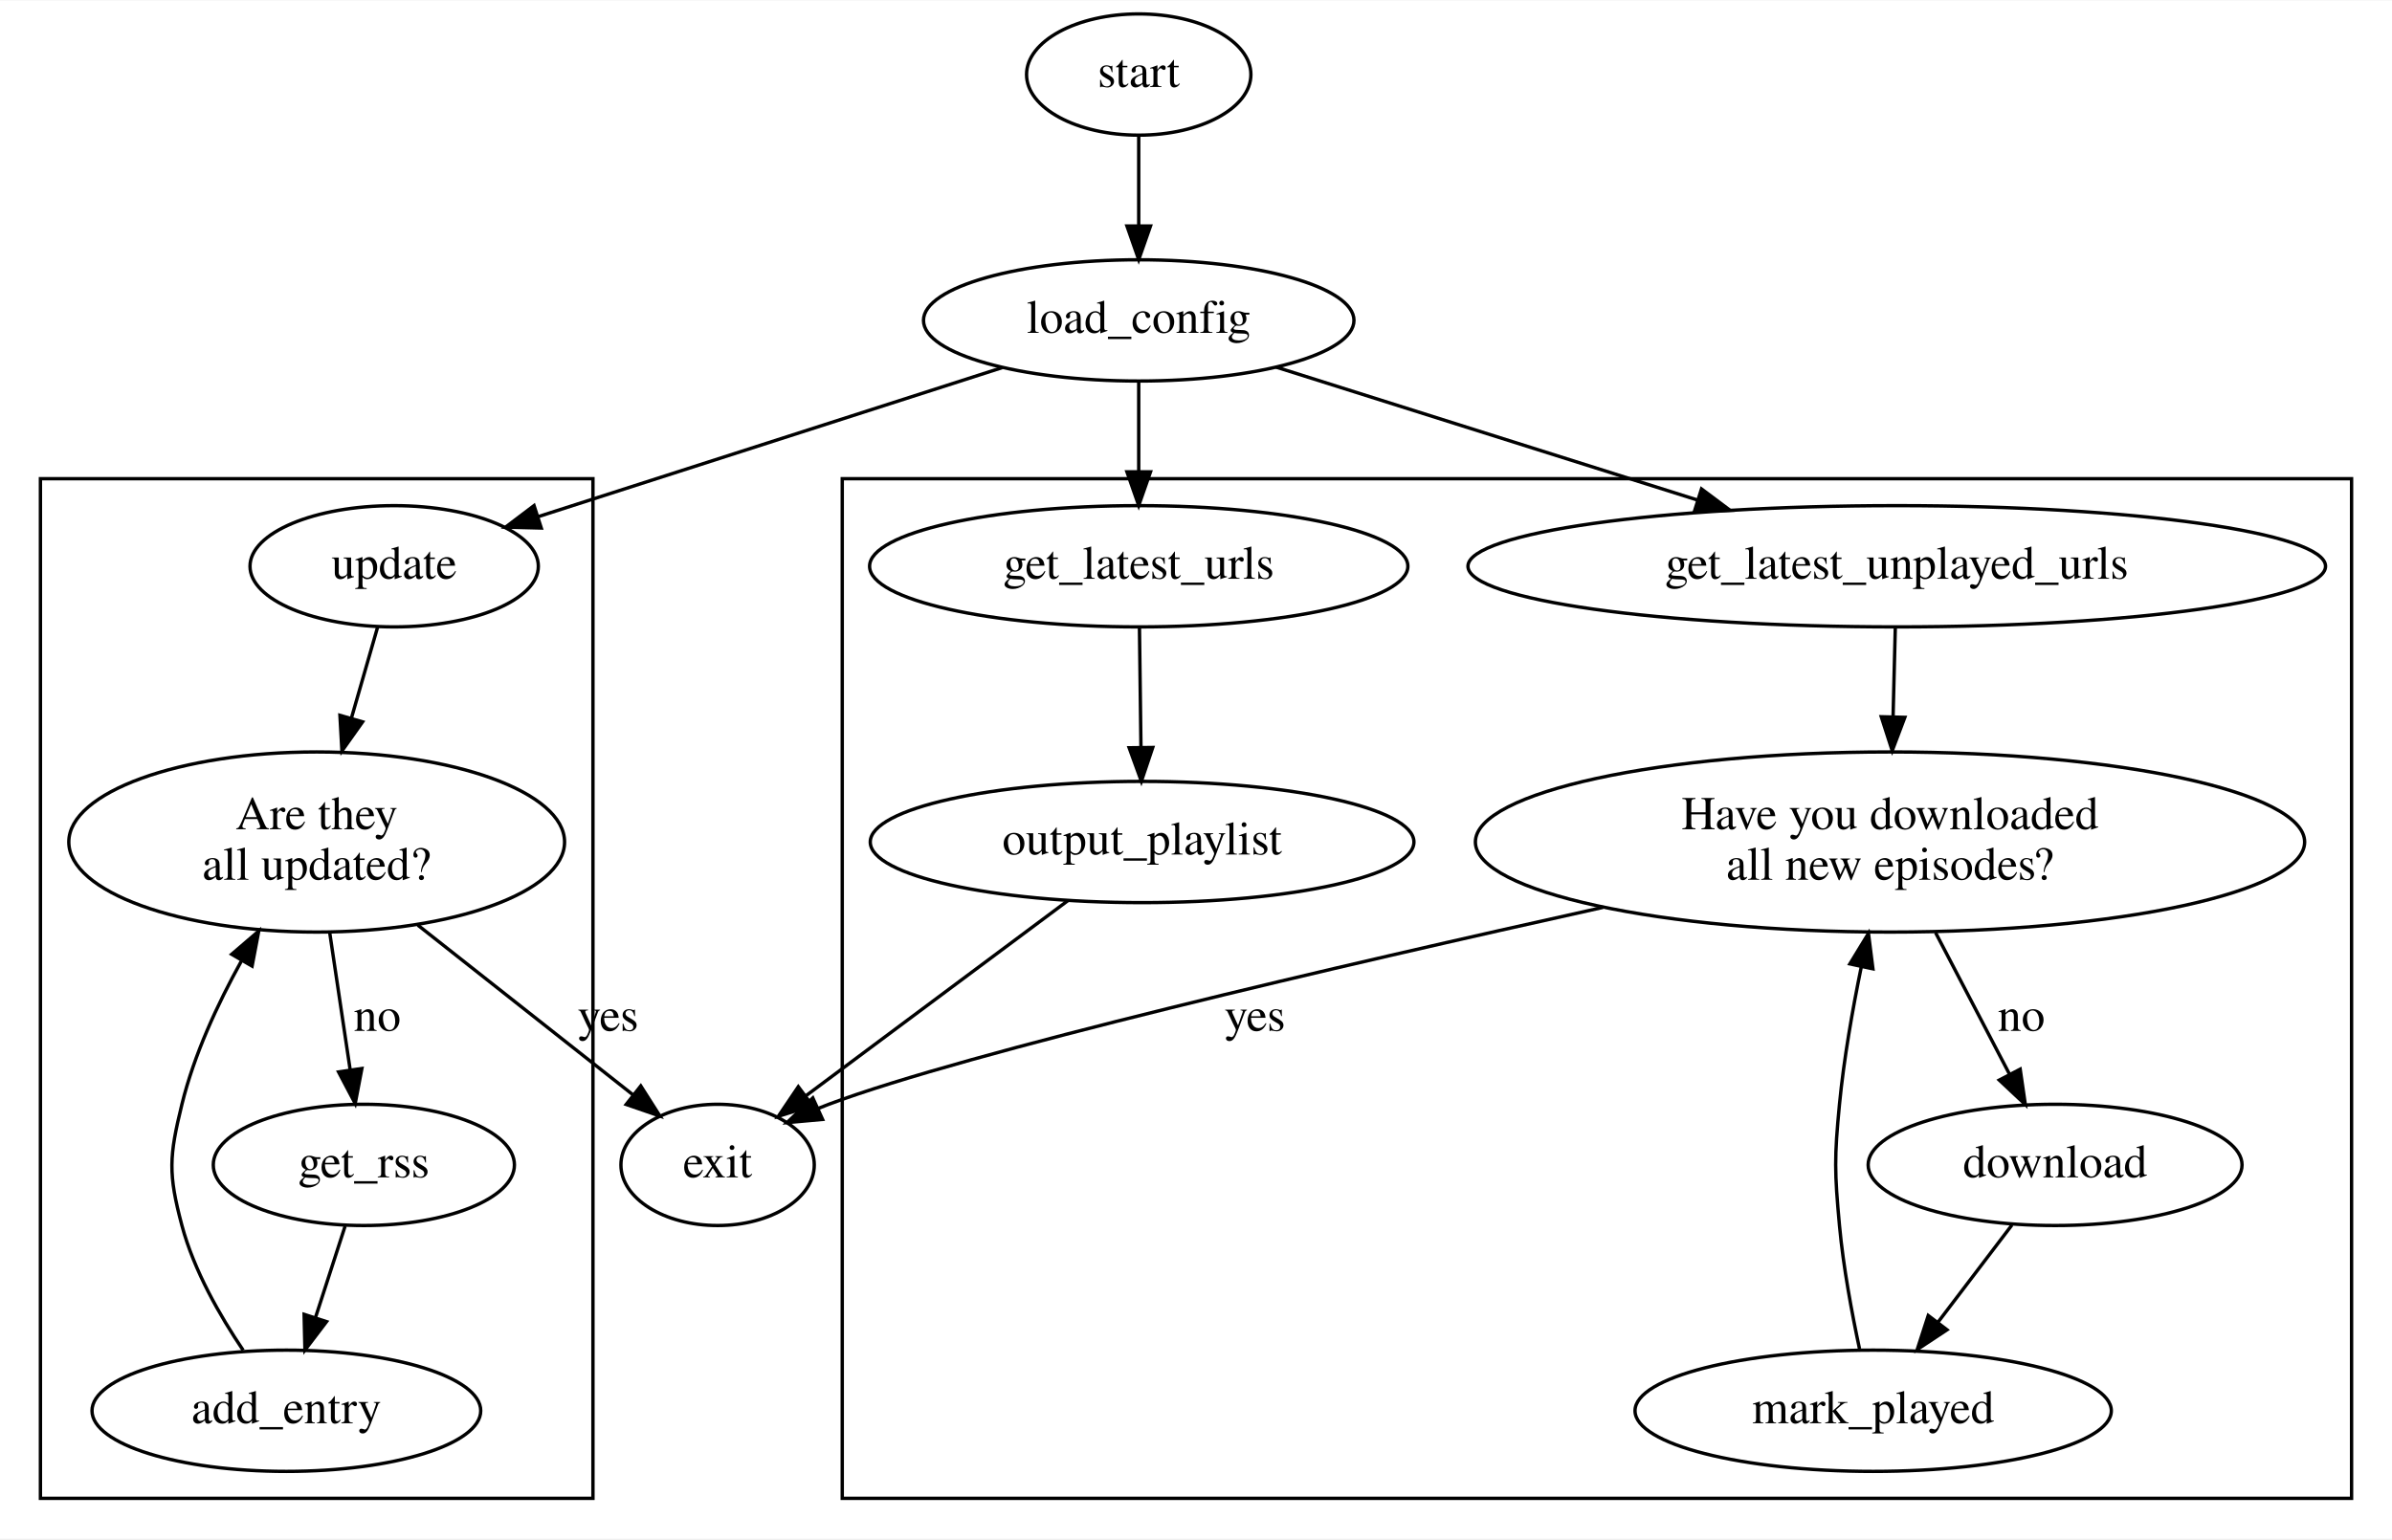
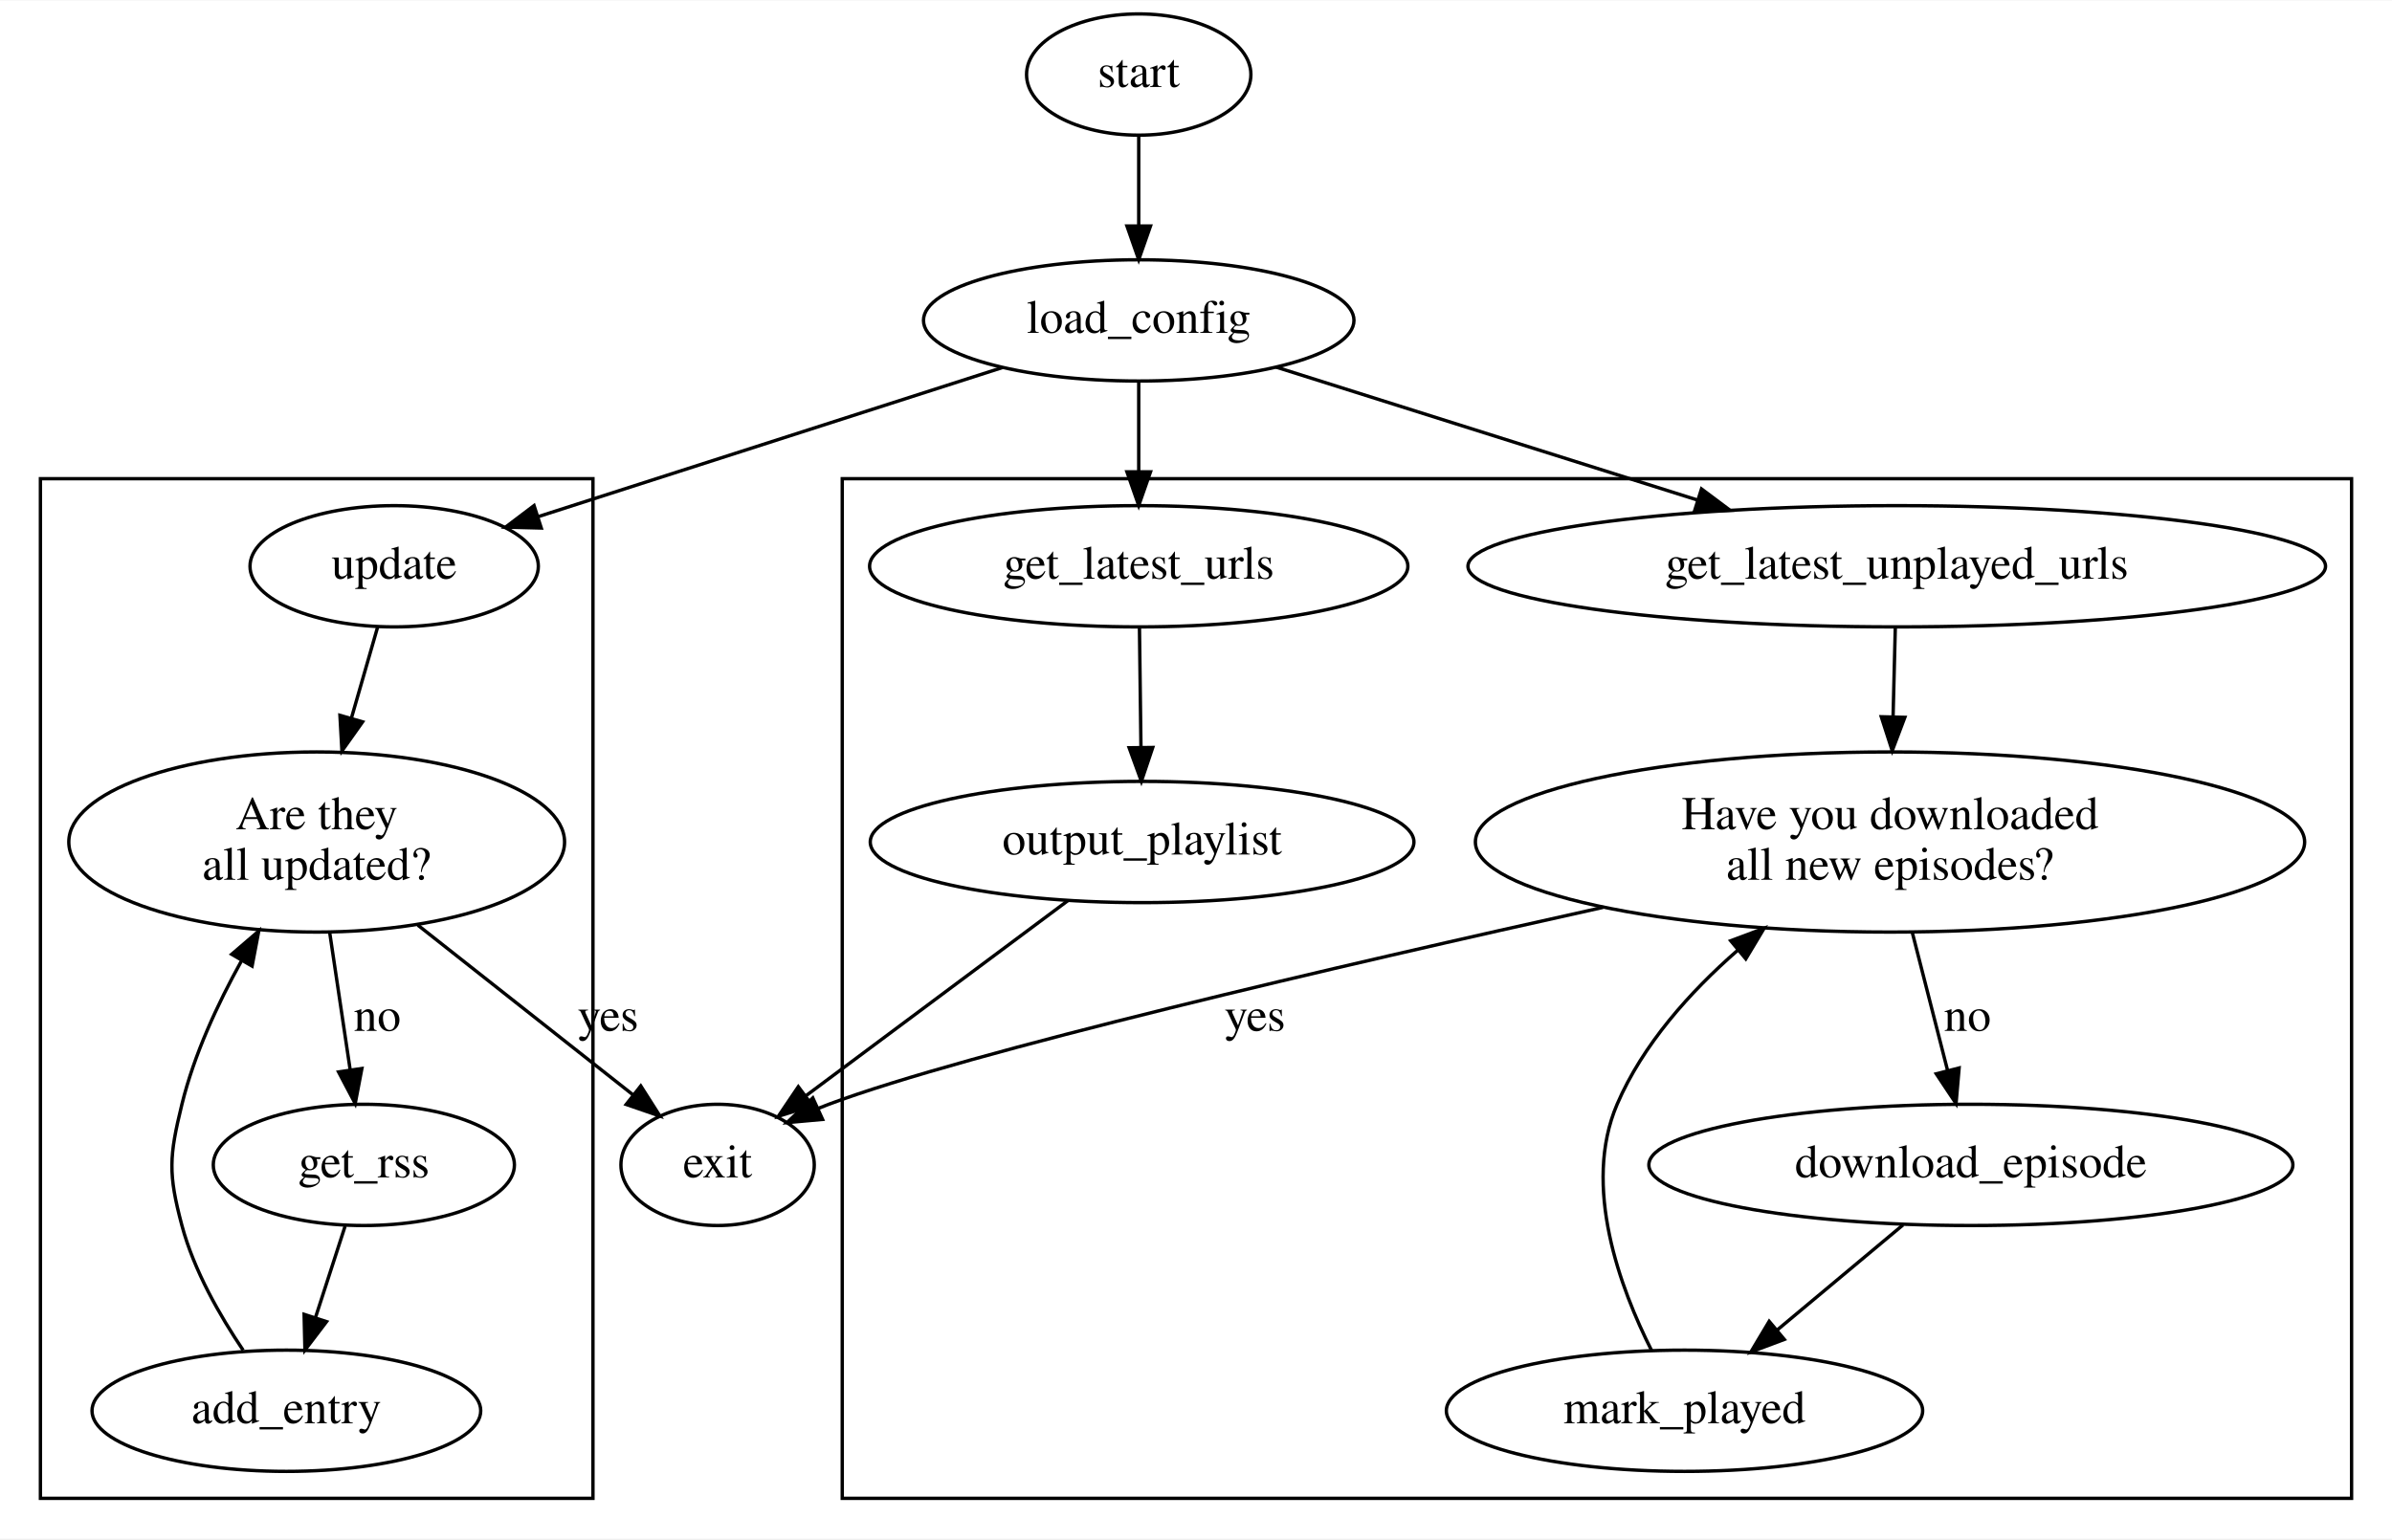
<svg xmlns="http://www.w3.org/2000/svg" width="710pt" height="457pt" viewBox="0.00 0.00 710.00 456.74">
  <g id="graph0" class="graph" transform="scale(1 1) rotate(0) translate(4 452.74)">
    <polygon fill="white" stroke="none" points="-4,4 -4,-452.74 706,-452.74 706,4 -4,4" />
    <g id="clust1" class="cluster">
      <polygon fill="none" stroke="black" points="8,-8 8,-310.74 172,-310.74 172,-8 8,-8" />
    </g>
    <g id="clust2" class="cluster">
      <polygon fill="none" stroke="black" points="246,-8 246,-310.74 694,-310.74 694,-8 246,-8" />
    </g>
    <g id="node1" class="node">
      <ellipse fill="none" stroke="black" cx="334" cy="-430.74" rx="33.295" ry="18" />
      <text text-anchor="middle" x="334" y="-427.04" font-family="Times,serif" font-size="14.00">start</text>
    </g>
    <g id="node2" class="node">
      <ellipse fill="none" stroke="black" cx="334" cy="-357.74" rx="63.889" ry="18" />
      <text text-anchor="middle" x="334" y="-354.04" font-family="Times,serif" font-size="14.00">load_config</text>
    </g>
    <g id="edge1" class="edge">
      <path fill="none" stroke="black" d="M334,-412.553C334,-404.53 334,-394.788 334,-385.809" />
      <polygon fill="black" stroke="black" points="337.5,-385.769 334,-375.769 330.5,-385.769 337.5,-385.769" />
    </g>
    <g id="node3" class="node">
      <ellipse fill="none" stroke="black" cx="113" cy="-284.74" rx="42.793" ry="18" />
      <text text-anchor="middle" x="113" y="-281.04" font-family="Times,serif" font-size="14.00">update</text>
    </g>
    <g id="edge2" class="edge">
      <path fill="none" stroke="black" d="M293.465,-343.718C254.407,-331.17 195.538,-312.257 155.751,-299.475" />
      <polygon fill="black" stroke="black" points="156.662,-296.091 146.071,-296.365 154.521,-302.756 156.662,-296.091" />
    </g>
    <g id="node4" class="node">
      <ellipse fill="none" stroke="black" cx="559" cy="-284.74" rx="127.277" ry="18" />
      <text text-anchor="middle" x="559" y="-281.04" font-family="Times,serif" font-size="14.00">get_latest_unplayed_urls</text>
    </g>
    <g id="edge3" class="edge">
      <path fill="none" stroke="black" d="M374.746,-343.883C409.652,-332.868 460.377,-316.861 499.771,-304.43" />
      <polygon fill="black" stroke="black" points="501.043,-307.699 509.526,-301.352 498.936,-301.023 501.043,-307.699" />
    </g>
    <g id="node5" class="node">
      <ellipse fill="none" stroke="black" cx="334" cy="-284.74" rx="79.886" ry="18" />
      <text text-anchor="middle" x="334" y="-281.04" font-family="Times,serif" font-size="14.00">get_latest_urls</text>
    </g>
    <g id="edge4" class="edge">
      <path fill="none" stroke="black" d="M334,-339.553C334,-331.53 334,-321.788 334,-312.809" />
      <polygon fill="black" stroke="black" points="337.5,-312.769 334,-302.769 330.5,-312.769 337.5,-312.769" />
    </g>
    <g id="node6" class="node">
      <ellipse fill="none" stroke="black" cx="90" cy="-202.87" rx="73.578" ry="26.741" />
      <text text-anchor="middle" x="90" y="-206.67" font-family="Times,serif" font-size="14.00">Are they</text>
      <text text-anchor="middle" x="90" y="-191.67" font-family="Times,serif" font-size="14.00">all updated?</text>
    </g>
    <g id="edge5" class="edge">
      <path fill="none" stroke="black" d="M108.122,-266.802C105.832,-258.849 103.011,-249.051 100.282,-239.574" />
      <polygon fill="black" stroke="black" points="103.628,-238.546 97.497,-229.905 96.901,-240.483 103.628,-238.546" />
    </g>
    <g id="node9" class="node">
      <ellipse fill="none" stroke="black" cx="557" cy="-202.87" rx="123.073" ry="26.741" />
      <text text-anchor="middle" x="557" y="-206.67" font-family="Times,serif" font-size="14.00">Have you downloaded</text>
      <text text-anchor="middle" x="557" y="-191.67" font-family="Times,serif" font-size="14.00">all new episodes?</text>
    </g>
    <g id="edge9" class="edge">
      <path fill="none" stroke="black" d="M558.566,-266.41C558.372,-258.676 558.136,-249.256 557.907,-240.098" />
      <polygon fill="black" stroke="black" points="561.403,-239.883 557.654,-229.974 554.405,-240.059 561.403,-239.883" />
    </g>
    <g id="node12" class="node">
      <ellipse fill="none" stroke="black" cx="335" cy="-202.87" rx="80.686" ry="18" />
      <text text-anchor="middle" x="335" y="-199.17" font-family="Times,serif" font-size="14.00">output_playlist</text>
    </g>
    <g id="edge13" class="edge">
      <path fill="none" stroke="black" d="M334.217,-266.41C334.346,-256.082 334.513,-242.748 334.66,-231.046" />
      <polygon fill="black" stroke="black" points="338.161,-230.936 334.787,-220.892 331.162,-230.848 338.161,-230.936" />
    </g>
    <g id="node7" class="node">
      <ellipse fill="none" stroke="black" cx="104" cy="-107" rx="44.693" ry="18" />
      <text text-anchor="middle" x="104" y="-103.3" font-family="Times,serif" font-size="14.00">get_rss</text>
    </g>
    <g id="edge6" class="edge">
      <path fill="none" stroke="black" d="M93.863,-175.971C95.747,-163.337 98.014,-148.139 99.925,-135.32" />
      <polygon fill="black" stroke="black" points="103.418,-135.628 101.432,-125.221 96.495,-134.596 103.418,-135.628" />
      <text text-anchor="middle" x="108" y="-146.8" font-family="Times,serif" font-size="14.00">no</text>
    </g>
    <g id="node13" class="node">
      <ellipse fill="none" stroke="black" cx="209" cy="-107" rx="28.695" ry="18" />
      <text text-anchor="middle" x="209" y="-103.3" font-family="Times,serif" font-size="14.00">exit</text>
    </g>
    <g id="edge16" class="edge">
      <path fill="none" stroke="black" d="M120.029,-178.183C139.733,-162.64 165.205,-142.546 183.842,-127.845" />
      <polygon fill="black" stroke="black" points="186.195,-130.447 191.879,-121.505 181.86,-124.951 186.195,-130.447" />
      <text text-anchor="middle" x="176.5" y="-146.8" font-family="Times,serif" font-size="14.00">yes</text>
    </g>
    <g id="node8" class="node">
      <ellipse fill="none" stroke="black" cx="81" cy="-34" rx="57.69" ry="18" />
      <text text-anchor="middle" x="81" y="-30.3" font-family="Times,serif" font-size="14.00">add_entry</text>
    </g>
    <g id="edge7" class="edge">
      <path fill="none" stroke="black" d="M98.432,-88.813C95.805,-80.702 92.609,-70.835 89.674,-61.777" />
      <polygon fill="black" stroke="black" points="92.928,-60.464 86.516,-52.029 86.269,-62.621 92.928,-60.464" />
    </g>
    <g id="edge8" class="edge">
      <path fill="none" stroke="black" d="M68.174,-51.973C61.315,-62.13 53.565,-75.63 50,-89 45.878,-104.46 46.198,-109.458 50,-125 53.596,-139.699 60.541,-154.714 67.648,-167.528" />
      <polygon fill="black" stroke="black" points="64.766,-169.535 72.807,-176.434 70.823,-166.026 64.766,-169.535" />
    </g>
    <g id="node10" class="node">
-       <ellipse fill="none" stroke="black" cx="606" cy="-107" rx="55.491" ry="18" />
-       <text text-anchor="middle" x="606" y="-103.3" font-family="Times,serif" font-size="14.00">download</text>
+       <ellipse fill="none" stroke="black" cx="581" cy="-107" rx="95.583" ry="18" />
+       <text text-anchor="middle" x="581" y="-103.3" font-family="Times,serif" font-size="14.00">download_episode</text>
    </g>
    <g id="edge10" class="edge">
-       <path fill="none" stroke="black" d="M570.519,-175.971C577.358,-162.871 585.635,-147.013 592.475,-133.911" />
-       <polygon fill="black" stroke="black" points="595.634,-135.421 597.159,-124.936 589.429,-132.182 595.634,-135.421" />
-       <text text-anchor="middle" x="596" y="-146.8" font-family="Times,serif" font-size="14.00">no</text>
+       <path fill="none" stroke="black" d="M563.622,-175.971C566.884,-163.211 570.815,-147.835 574.113,-134.937" />
+       <polygon fill="black" stroke="black" points="577.511,-135.777 576.597,-125.221 570.729,-134.043 577.511,-135.777" />
+       <text text-anchor="middle" x="580" y="-146.8" font-family="Times,serif" font-size="14.00">no</text>
    </g>
    <g id="edge14" class="edge">
      <path fill="none" stroke="black" d="M471.8,-183.46C393.536,-166.116 283.593,-140.538 242,-125 240.974,-124.617 239.938,-124.209 238.899,-123.783" />
      <polygon fill="black" stroke="black" points="240.162,-120.512 229.61,-119.558 237.263,-126.884 240.162,-120.512" />
      <text text-anchor="middle" x="368.5" y="-146.8" font-family="Times,serif" font-size="14.00">yes</text>
    </g>
    <g id="node11" class="node">
-       <ellipse fill="none" stroke="black" cx="552" cy="-34" rx="70.688" ry="18" />
-       <text text-anchor="middle" x="552" y="-30.3" font-family="Times,serif" font-size="14.00">mark_played</text>
+       <ellipse fill="none" stroke="black" cx="496" cy="-34" rx="70.688" ry="18" />
+       <text text-anchor="middle" x="496" y="-30.3" font-family="Times,serif" font-size="14.00">mark_played</text>
    </g>
    <g id="edge11" class="edge">
-       <path fill="none" stroke="black" d="M593.203,-89.174C586.641,-80.547 578.516,-69.863 571.219,-60.27" />
-       <polygon fill="black" stroke="black" points="573.92,-58.039 565.081,-52.198 568.348,-62.277 573.92,-58.039" />
+       <path fill="none" stroke="black" d="M560.856,-89.174C549.661,-79.822 535.572,-68.054 523.388,-57.877" />
+       <polygon fill="black" stroke="black" points="525.625,-55.185 515.706,-51.46 521.137,-60.557 525.625,-55.185" />
    </g>
    <g id="edge12" class="edge">
-       <path fill="none" stroke="black" d="M547.941,-52.397C545.694,-62.925 543.133,-76.657 542,-89 540.537,-104.933 540.461,-109.074 542,-125 543.301,-138.456 545.853,-153.054 548.49,-165.878" />
-       <polygon fill="black" stroke="black" points="545.082,-166.682 550.599,-175.727 551.927,-165.216 545.082,-166.682" />
+       <path fill="none" stroke="black" d="M486.263,-51.833C476.897,-70.361 465.575,-100.734 476,-125 483.619,-142.735 497.564,-158.302 511.761,-170.705" />
+       <polygon fill="black" stroke="black" points="509.712,-173.553 519.636,-177.264 514.192,-168.175 509.712,-173.553" />
    </g>
    <g id="edge15" class="edge">
      <path fill="none" stroke="black" d="M313.052,-185.519C291.42,-169.403 258.351,-144.766 235.319,-127.607" />
      <polygon fill="black" stroke="black" points="237.138,-124.598 227.028,-121.431 232.956,-130.212 237.138,-124.598" />
    </g>
  </g>
</svg>
